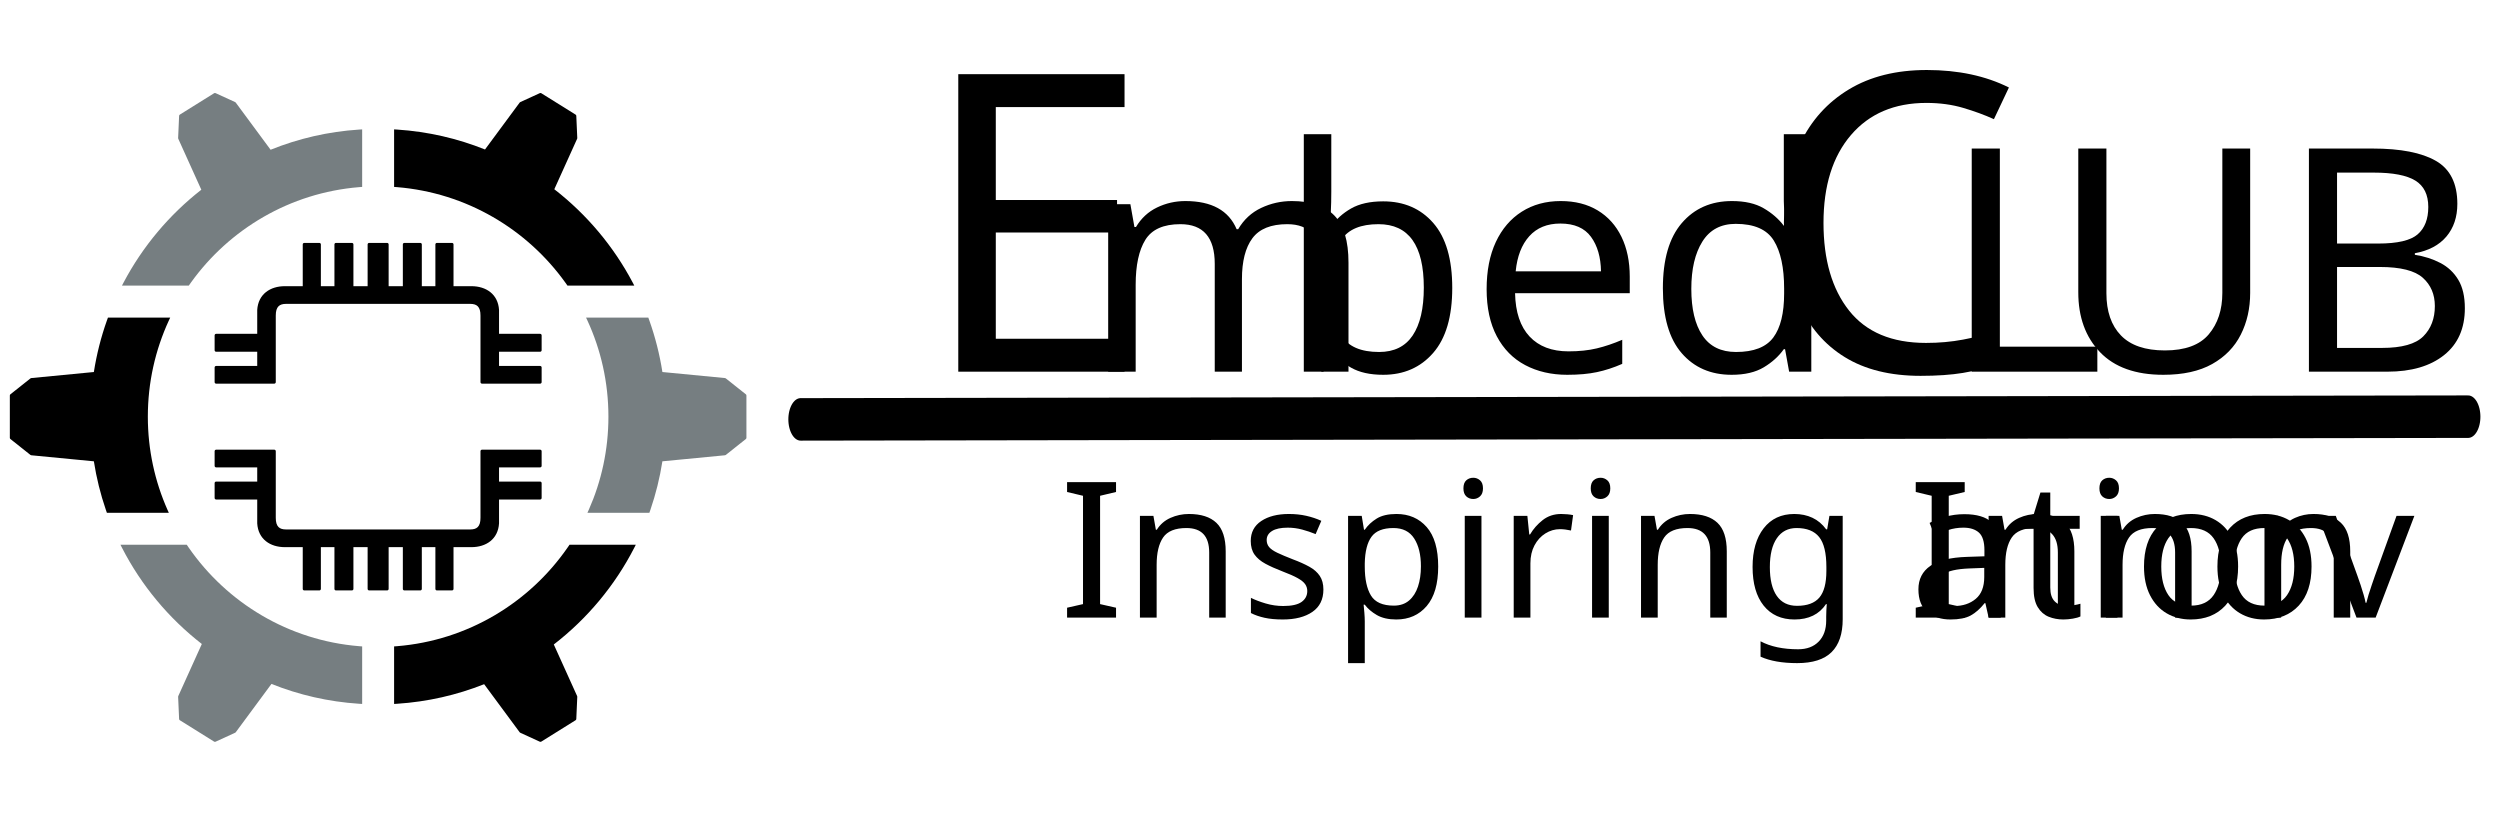
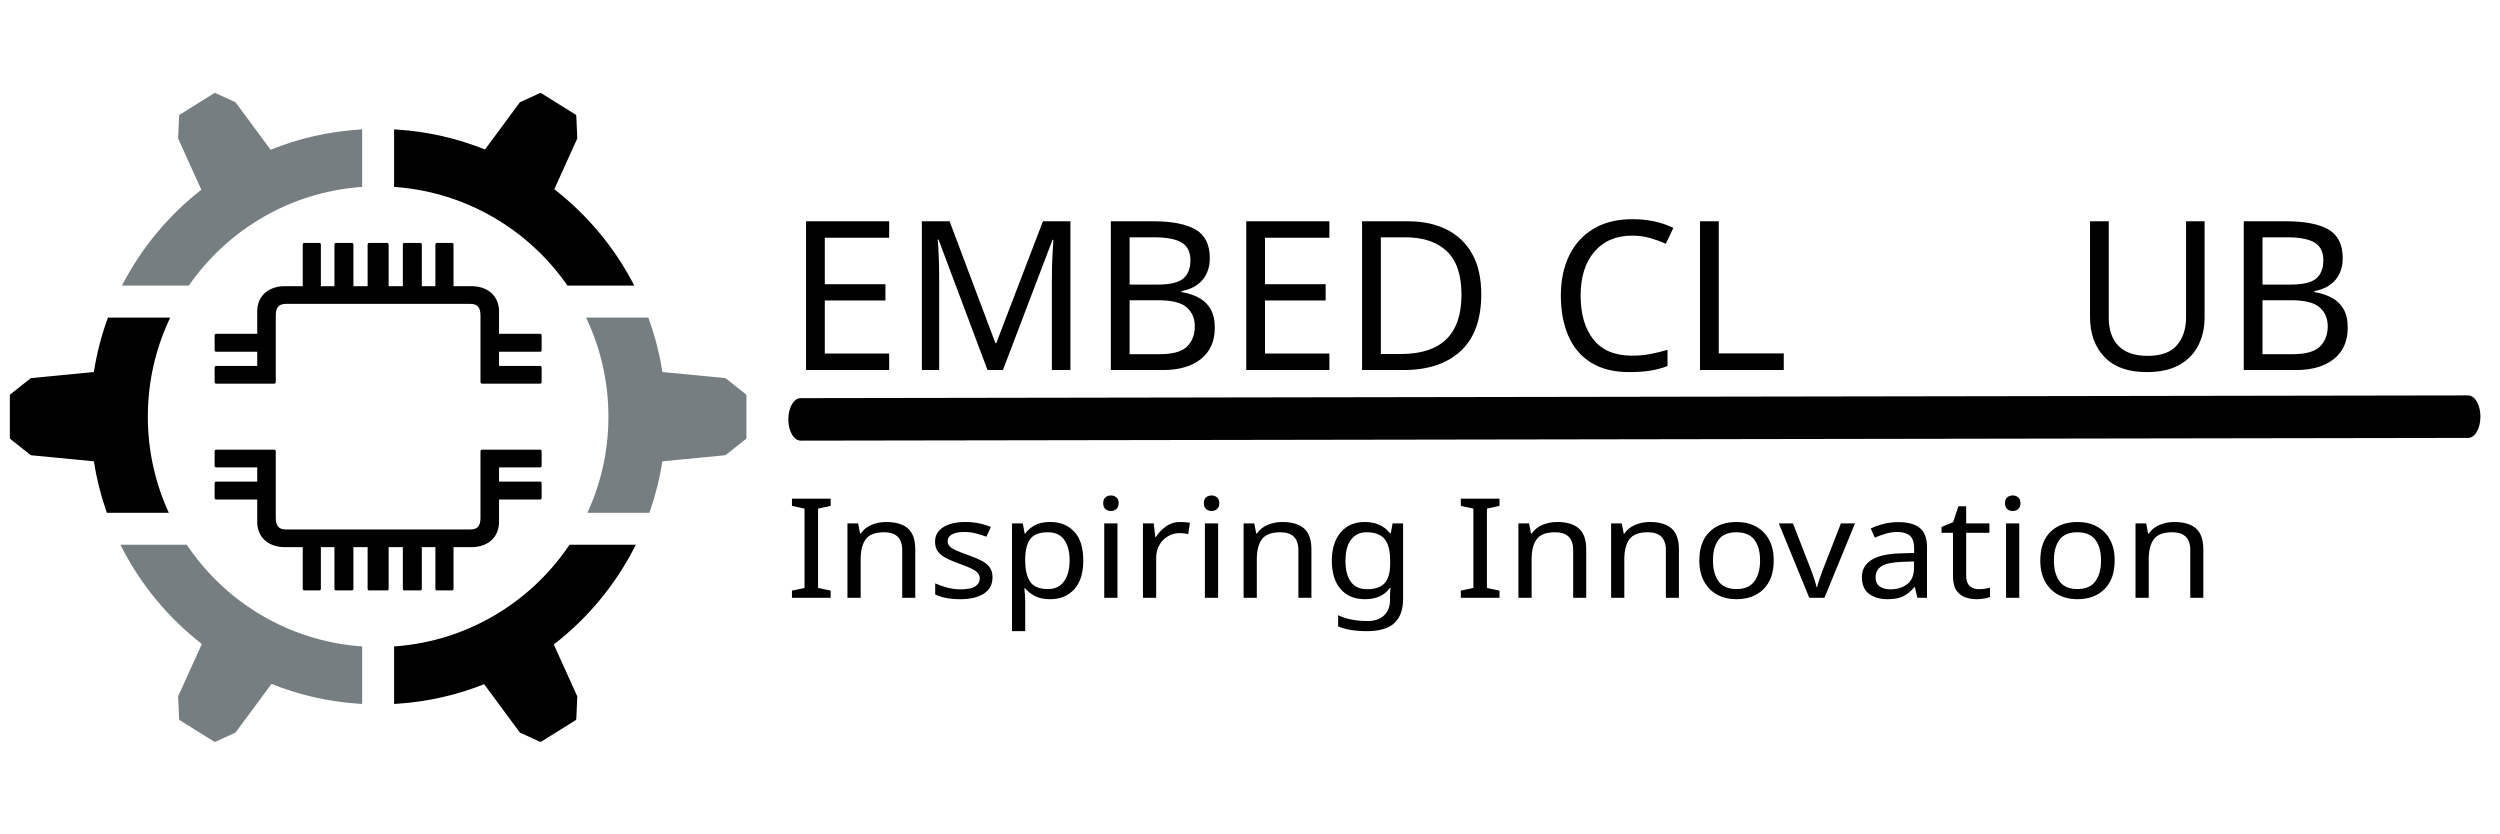
<svg xmlns="http://www.w3.org/2000/svg" width="100%" height="100%" viewBox="0 0 300 100" version="1.1" xml:space="preserve" style="fill-rule:evenodd;clip-rule:evenodd;stroke-linecap:round;stroke-linejoin:round;stroke-miterlimit:1.5;">
  <g transform="matrix(0.04356,0,0,0.04356,45.3755,50)">
    <g transform="matrix(1,0,0,1,-1041.667,-1041.667)">
      <g transform="matrix(4.166667,0,0,4.166667,0,0)">
        <path d="M6.5,263.996L6.5,236.004C6.5,235.699 6.639,235.411 6.878,235.221L20.14,224.69C20.291,224.57 20.474,224.496 20.666,224.478L62.054,220.485C63.883,208.764 66.785,197.395 70.654,186.483C70.891,185.815 71.132,185.148 71.376,184.483L112.538,184.483C112.221,185.147 111.908,185.814 111.6,186.483C102.702,205.82 97.739,227.335 97.739,250C97.739,271.9 102.373,292.726 110.712,311.551C111.009,312.22 111.31,312.887 111.616,313.551L70.666,313.551C70.43,312.886 70.198,312.219 69.969,311.551C66.441,301.241 63.774,290.534 62.054,279.515L20.666,275.522C20.474,275.504 20.291,275.43 20.14,275.31L6.878,264.779C6.639,264.589 6.5,264.301 6.5,263.996Z" />
      </g>
      <g transform="matrix(-4.166667,0,0,4.166667,2083.333,0)">
        <path d="M111.6,186.483C111.908,185.814 112.221,185.147 112.538,184.483L71.376,184.483C71.132,185.148 70.891,185.815 70.654,186.483C66.785,197.395 63.883,208.764 62.054,220.485L20.666,224.478C20.474,224.496 20.291,224.57 20.14,224.69L6.878,235.221C6.639,235.411 6.5,235.699 6.5,236.004L6.5,263.996C6.5,264.301 6.639,264.589 6.878,264.779L20.14,275.31C20.291,275.43 20.474,275.504 20.666,275.522L62.054,279.515C63.774,290.534 66.441,301.241 69.969,311.551C70.198,312.219 70.43,312.886 70.666,313.551L111.616,313.551C111.31,312.887 111.009,312.22 110.712,311.551C102.373,292.726 97.739,271.9 97.739,250C97.739,227.335 102.702,205.82 111.6,186.483Z" style="fill:rgb(118,126,129);" />
      </g>
      <g transform="matrix(4.166667,0,0,4.166667,0,0)">
        <path d="M124.805,163.365L80.631,163.365C80.974,162.696 81.322,162.029 81.672,161.365C94.315,137.425 111.916,116.5 133.104,99.963L117.856,66.247C117.792,66.104 117.762,65.947 117.768,65.79L118.417,51.101C118.431,50.772 118.607,50.471 118.886,50.297L141.568,36.148C141.853,35.97 142.209,35.947 142.514,36.087L155.475,42.027C155.629,42.098 155.762,42.206 155.863,42.342L178.903,73.527C197.183,66.147 216.868,61.526 237.441,60.183C238.107,60.139 238.773,60.099 239.441,60.063L239.441,98.101C238.773,98.146 238.106,98.197 237.441,98.251C191.648,101.997 151.564,126.044 126.216,161.365C125.741,162.028 125.27,162.694 124.805,163.365Z" style="fill:rgb(118,126,129);" />
      </g>
      <g transform="matrix(4.166667,0,0,4.166667,0,0)">
        <path d="M141.895,272.826C141.895,272.274 142.343,271.826 142.895,271.826L181.328,271.826C181.88,271.826 182.328,272.274 182.328,272.826L182.328,316.855C182.318,319.818 182.935,321.775 184.131,322.975C185.298,324.144 186.98,324.546 188.967,324.565L311.033,324.565C313.02,324.546 314.702,324.144 315.869,322.975C317.065,321.775 317.682,319.818 317.672,316.855L317.672,272.826C317.672,272.274 318.12,271.826 318.672,271.826L357.105,271.826C357.657,271.826 358.105,272.274 358.105,272.826L358.105,282.53C358.105,283.082 357.657,283.53 357.105,283.53L329.938,283.53L329.938,292.921L357.105,292.921C357.657,292.921 358.105,293.369 358.105,293.921L358.105,303.766C358.105,304.318 357.657,304.766 357.105,304.766L329.938,304.766L329.938,320.495L329.937,320.556C329.302,330.989 321.378,336.279 311.644,336.269L299.842,336.269L299.842,363.88C299.842,364.432 299.394,364.88 298.842,364.88L288.857,364.88C288.305,364.88 287.857,364.432 287.857,363.88L287.857,336.269L278.887,336.269L278.887,363.88C278.887,364.432 278.439,364.88 277.887,364.88L267.339,364.88C266.788,364.88 266.339,364.432 266.339,363.88L266.339,336.269L256.948,336.269L256.948,363.88C256.948,364.432 256.5,364.88 255.948,364.88L244.052,364.88C243.5,364.88 243.052,364.432 243.052,363.88L243.052,336.269L233.661,336.269L233.661,363.88C233.661,364.432 233.212,364.88 232.661,364.88L222.113,364.88C221.561,364.88 221.113,364.432 221.113,363.88L221.113,336.269L212.143,336.269L212.143,363.88C212.143,364.432 211.695,364.88 211.143,364.88L201.158,364.88C200.606,364.88 200.158,364.432 200.158,363.88L200.158,336.269L188.356,336.269C178.622,336.279 170.698,330.989 170.063,320.556L170.062,320.495L170.062,304.766L142.895,304.766C142.343,304.766 141.895,304.318 141.895,303.766L141.895,293.921C141.895,293.369 142.343,292.921 142.895,292.921L170.062,292.921L170.062,283.53L142.895,283.53C142.343,283.53 141.895,283.082 141.895,282.53L141.895,272.826Z" />
      </g>
      <g transform="matrix(-4.166667,0,0,4.166667,2080.983,0)">
        <path d="M238.877,98.101L238.877,60.063C238.209,60.099 237.543,60.139 236.877,60.183C216.467,61.516 196.931,66.074 178.774,73.352L155.863,42.342C155.762,42.206 155.629,42.098 155.475,42.027L142.514,36.087C142.209,35.947 141.853,35.97 141.568,36.148L118.886,50.297C118.607,50.471 118.431,50.772 118.417,51.101L117.768,65.79C117.762,65.947 117.792,66.104 117.856,66.247L132.957,99.639C111.583,116.226 93.834,137.268 81.108,161.365C80.757,162.029 80.41,162.696 80.067,163.365L124.241,163.365C124.706,162.694 125.177,162.028 125.652,161.365C151,126.044 191.084,101.997 236.877,98.251C237.542,98.197 238.209,98.146 238.877,98.101Z" />
      </g>
      <g transform="matrix(-4.166667,0,0,-4.166667,2080.983,2087.483)">
        <path d="M238.877,61.059L238.877,99.097C238.209,99.142 237.542,99.193 236.877,99.247C190.239,103.062 149.524,127.934 124.265,164.327C123.805,164.99 123.35,165.657 122.9,166.327L79.073,166.327C79.406,165.658 79.744,164.991 80.085,164.327C92.939,139.281 111.187,117.452 133.291,100.376L117.856,66.247C117.792,66.104 117.762,65.947 117.768,65.79L118.417,51.101C118.431,50.772 118.607,50.471 118.886,50.297L141.568,36.148C141.853,35.97 142.209,35.947 142.514,36.087L155.475,42.027C155.629,42.098 155.762,42.206 155.863,42.342L179.342,74.121C197.338,66.975 216.68,62.498 236.877,61.179C237.543,61.135 238.209,61.095 238.877,61.059Z" />
      </g>
      <g transform="matrix(4.166667,0,0,-4.166667,0,2087.483)">
        <path d="M80.649,164.327C80.308,164.991 79.97,165.658 79.637,166.327L123.464,166.327C123.914,165.657 124.369,164.99 124.829,164.327C150.088,127.934 190.803,103.062 237.441,99.247C238.106,99.193 238.773,99.142 239.441,99.097L239.441,61.059C238.773,61.095 238.107,61.135 237.441,61.179C217.081,62.509 197.59,67.048 179.47,74.295L155.863,42.342C155.762,42.206 155.629,42.098 155.475,42.027L142.514,36.087C142.209,35.947 141.853,35.97 141.568,36.148L118.886,50.297C118.607,50.471 118.431,50.772 118.417,51.101L117.768,65.79C117.762,65.947 117.792,66.104 117.856,66.247L133.437,100.7C111.521,117.727 93.422,139.439 80.649,164.327Z" style="fill:rgb(118,126,129);" />
      </g>
      <g transform="matrix(4.166667,0,0,-4.166667,0,2083.333)">
        <path d="M141.895,303.766C141.895,304.318 142.343,304.766 142.895,304.766L170.062,304.766L170.062,320.495L170.063,320.556C170.698,330.989 178.622,336.279 188.356,336.269L200.158,336.269L200.158,363.88C200.158,364.432 200.606,364.88 201.158,364.88L211.143,364.88C211.695,364.88 212.143,364.432 212.143,363.88L212.143,336.269L221.113,336.269L221.113,363.88C221.113,364.432 221.561,364.88 222.113,364.88L232.661,364.88C233.212,364.88 233.661,364.432 233.661,363.88L233.661,336.269L243.052,336.269L243.052,363.88C243.052,364.432 243.5,364.88 244.052,364.88L255.948,364.88C256.5,364.88 256.948,364.432 256.948,363.88L256.948,336.269L266.339,336.269L266.339,363.88C266.339,364.432 266.788,364.88 267.339,364.88L277.887,364.88C278.439,364.88 278.887,364.432 278.887,363.88L278.887,336.269L287.857,336.269L287.857,363.88C287.857,364.432 288.305,364.88 288.857,364.88L298.842,364.88C299.394,364.88 299.842,364.432 299.842,363.88L299.842,336.269L311.644,336.269C321.378,336.279 329.302,330.989 329.937,320.556L329.938,320.495L329.938,304.766L357.105,304.766C357.657,304.766 358.105,304.318 358.105,303.766L358.105,293.921C358.105,293.369 357.657,292.921 357.105,292.921L329.938,292.921L329.938,283.53L357.105,283.53C357.657,283.53 358.105,283.082 358.105,282.53L358.105,272.826C358.105,272.274 357.657,271.826 357.105,271.826L318.672,271.826C318.12,271.826 317.672,272.274 317.672,272.826L317.672,316.855C317.682,319.818 317.065,321.775 315.869,322.975C314.702,324.144 313.02,324.546 311.033,324.565L188.967,324.565C186.98,324.546 185.298,324.144 184.131,322.975C182.935,321.775 182.318,319.818 182.328,316.855L182.328,272.826C182.328,272.274 181.88,271.826 181.328,271.826L142.895,271.826C142.343,271.826 141.895,272.274 141.895,272.826L141.895,282.53C141.895,283.082 142.343,283.53 142.895,283.53L170.062,283.53L170.062,292.921L142.895,292.921C142.343,292.921 141.895,293.369 141.895,293.921L141.895,303.766Z" />
      </g>
    </g>
  </g>
-   <g transform="matrix(0.151785,0,0,0.151785,-74.25348,-117.7747)">
-     <text x="1214.86px" y="1069.775px" style="font-family:'Tanker-Regular', 'Tanker';font-size:329.414px;">E</text>
-     <text x="1344.319px" y="1069.775px" style="font-family:'Tanker-Regular', 'Tanker';font-size:247.061px;">m<tspan x="1498.979px " y="1069.775px ">b</tspan>ed</text>
-     <text x="1879.452px" y="1069.775px" style="font-family:'Tanker-Regular', 'Tanker';font-size:329.414px;">C</text>
-     <g transform="matrix(247.0605,0,0,247.0605,2339.809,1069.775)">
+   <g transform="matrix(0.151785,0,0,0.151785,-90.09585,-117.9723)">
+     <g transform="matrix(164.707,0,0,164.707,2514.892,1069.775)">
        </g>
-     <text x="2024.065px" y="1069.775px" style="font-family:'Tanker-Regular', 'Tanker';font-size:247.061px;">L<tspan x="2110.042px 2225.42px " y="1069.775px 1069.775px ">UB</tspan>
-     </text>
+     <text x="1214.86px" y="1069.775px" style="font-family:'SportBreak-FreeVersion', 'Sport Break';font-size:164.707px;">EMBED CL<tspan x="2231.102px " y="1069.775px ">U</tspan>B</text>
  </g>
  <g transform="matrix(0.087581,0.000105,0.000105,0.151784,21.34571,-137.9991)">
    <path d="M851.75,1240.157L3136.545,1236.424" style="fill:none;stroke:black;stroke-width:33.6px;" />
  </g>
-   <g transform="matrix(0.151785,0,0,0.151785,-56.13436,-138.0153)">
-     <g transform="matrix(150,0,0,150,2116.004,1397.539)">
-         </g>
-     <text x="1207.454px" y="1397.539px" style="font-family:'NewsflashBB', 'Newsflash BB';font-size:150px;">Inspiring Innov<tspan x="1879.604px 1928.354px 1978.904px " y="1397.539px 1397.539px 1397.539px ">ati</tspan>on</text>
+   <g transform="matrix(0.151785,0,0,0.151785,-73.00517,-140.3869)">
+     <g transform="matrix(1.08,0,0,1,-88.18801,0)">
+       <g transform="matrix(109.8047,0,0,109.8047,2170.621,1397.539)">
+             </g>
+       <text x="1102.35px" y="1397.539px" style="font-family:'Gobold';font-size:109.805px;">I<tspan x="1138.039px 1201.608px 1263.032px 1322.633px 1358.322px 1420.335px 1456.024px 1519.593px 1581.017px 1614.293px 1649.982px 1713.55px 1777.119px 1838.543px 1900.933px 1960.988px 2015.979px 2051.667px 2113.092px " y="1397.539px 1397.539px 1397.539px 1397.539px 1397.539px 1397.539px 1397.539px 1397.539px 1397.539px 1397.539px 1397.539px 1397.539px 1397.539px 1397.539px 1397.539px 1397.539px 1397.539px 1397.539px 1397.539px ">nspiring Innovation</tspan>
+       </text>
+     </g>
  </g>
</svg>
